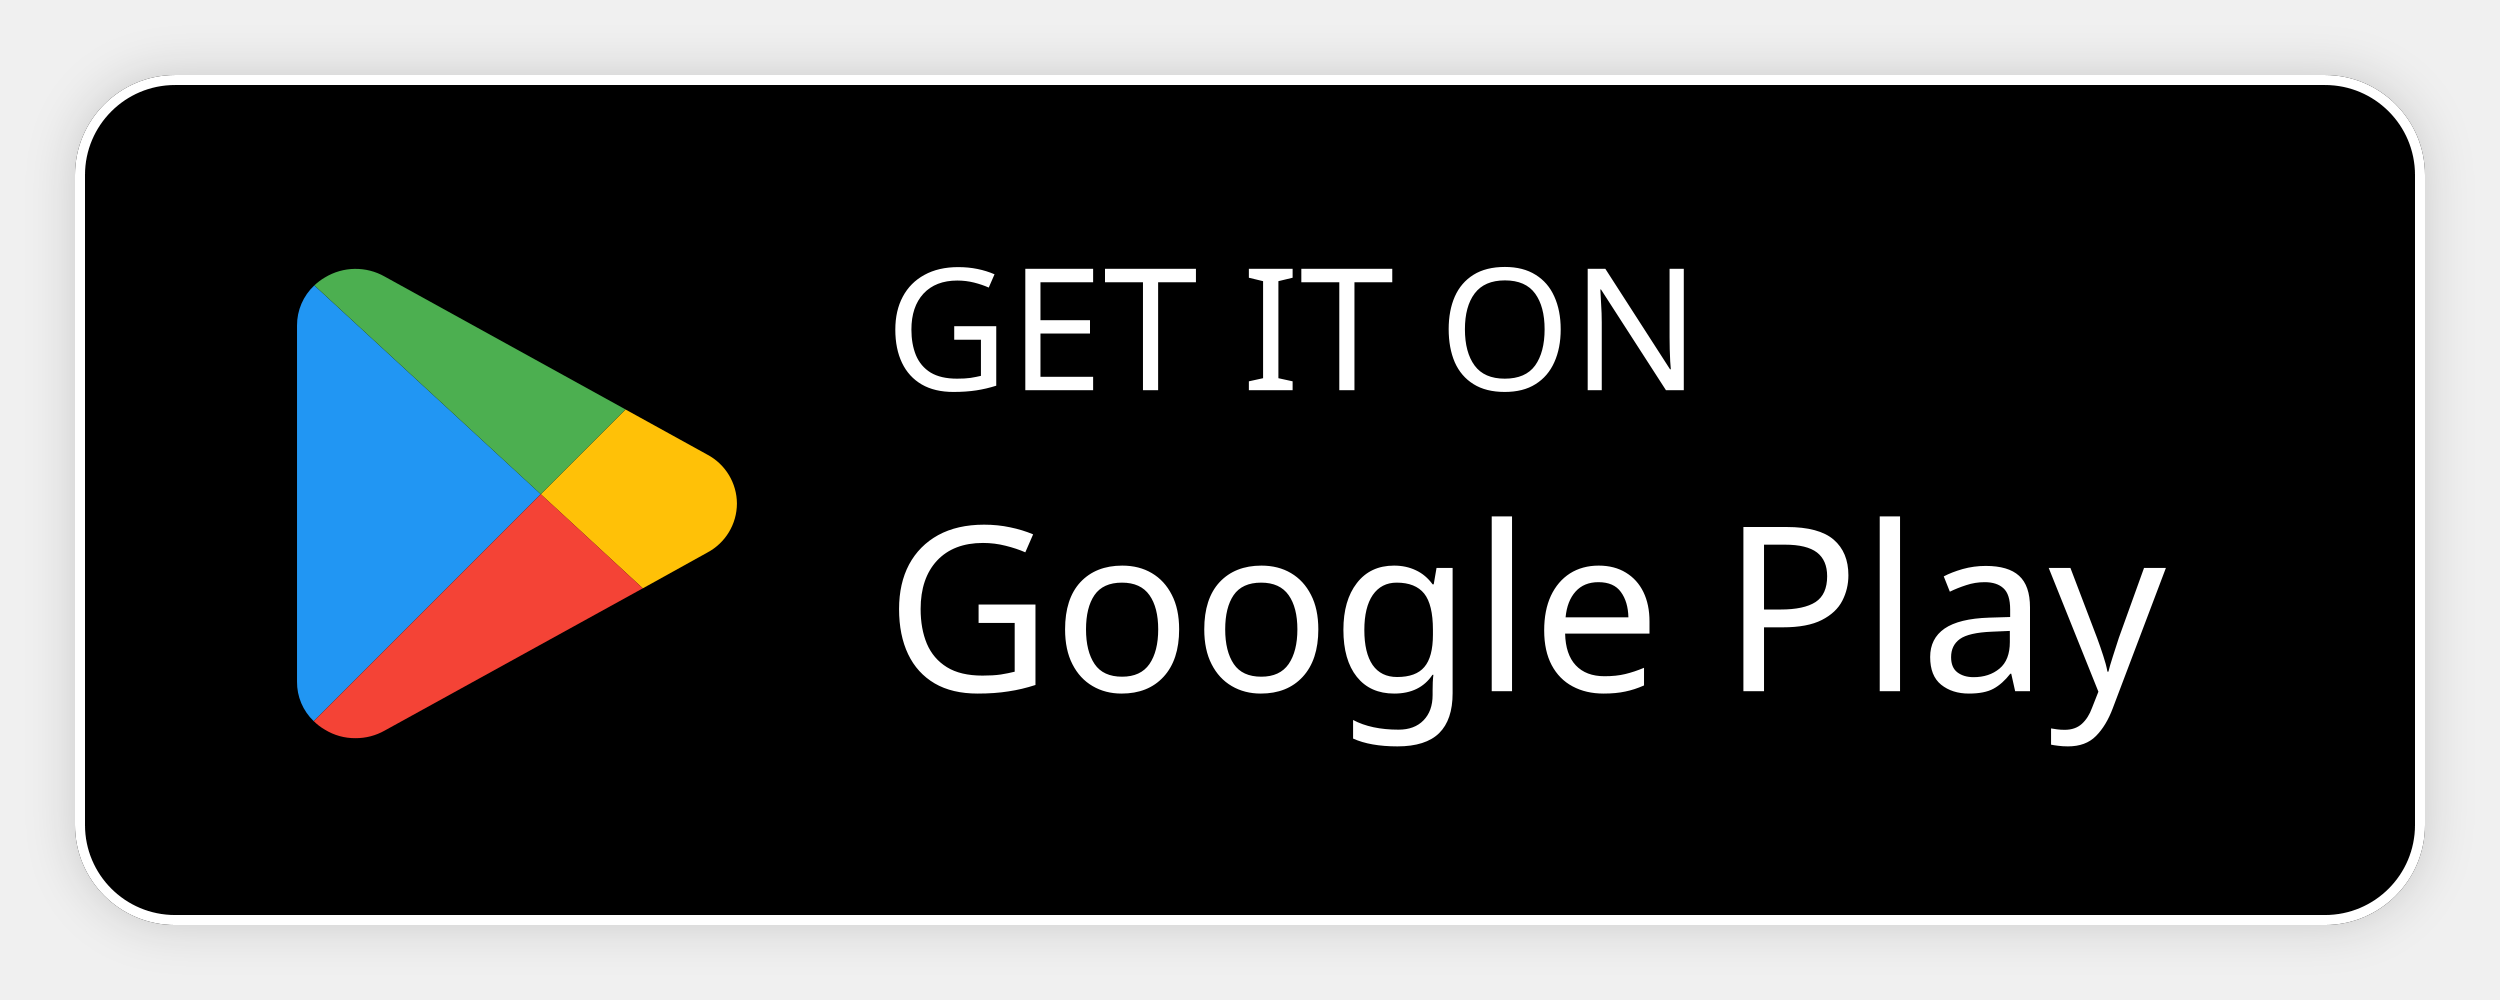
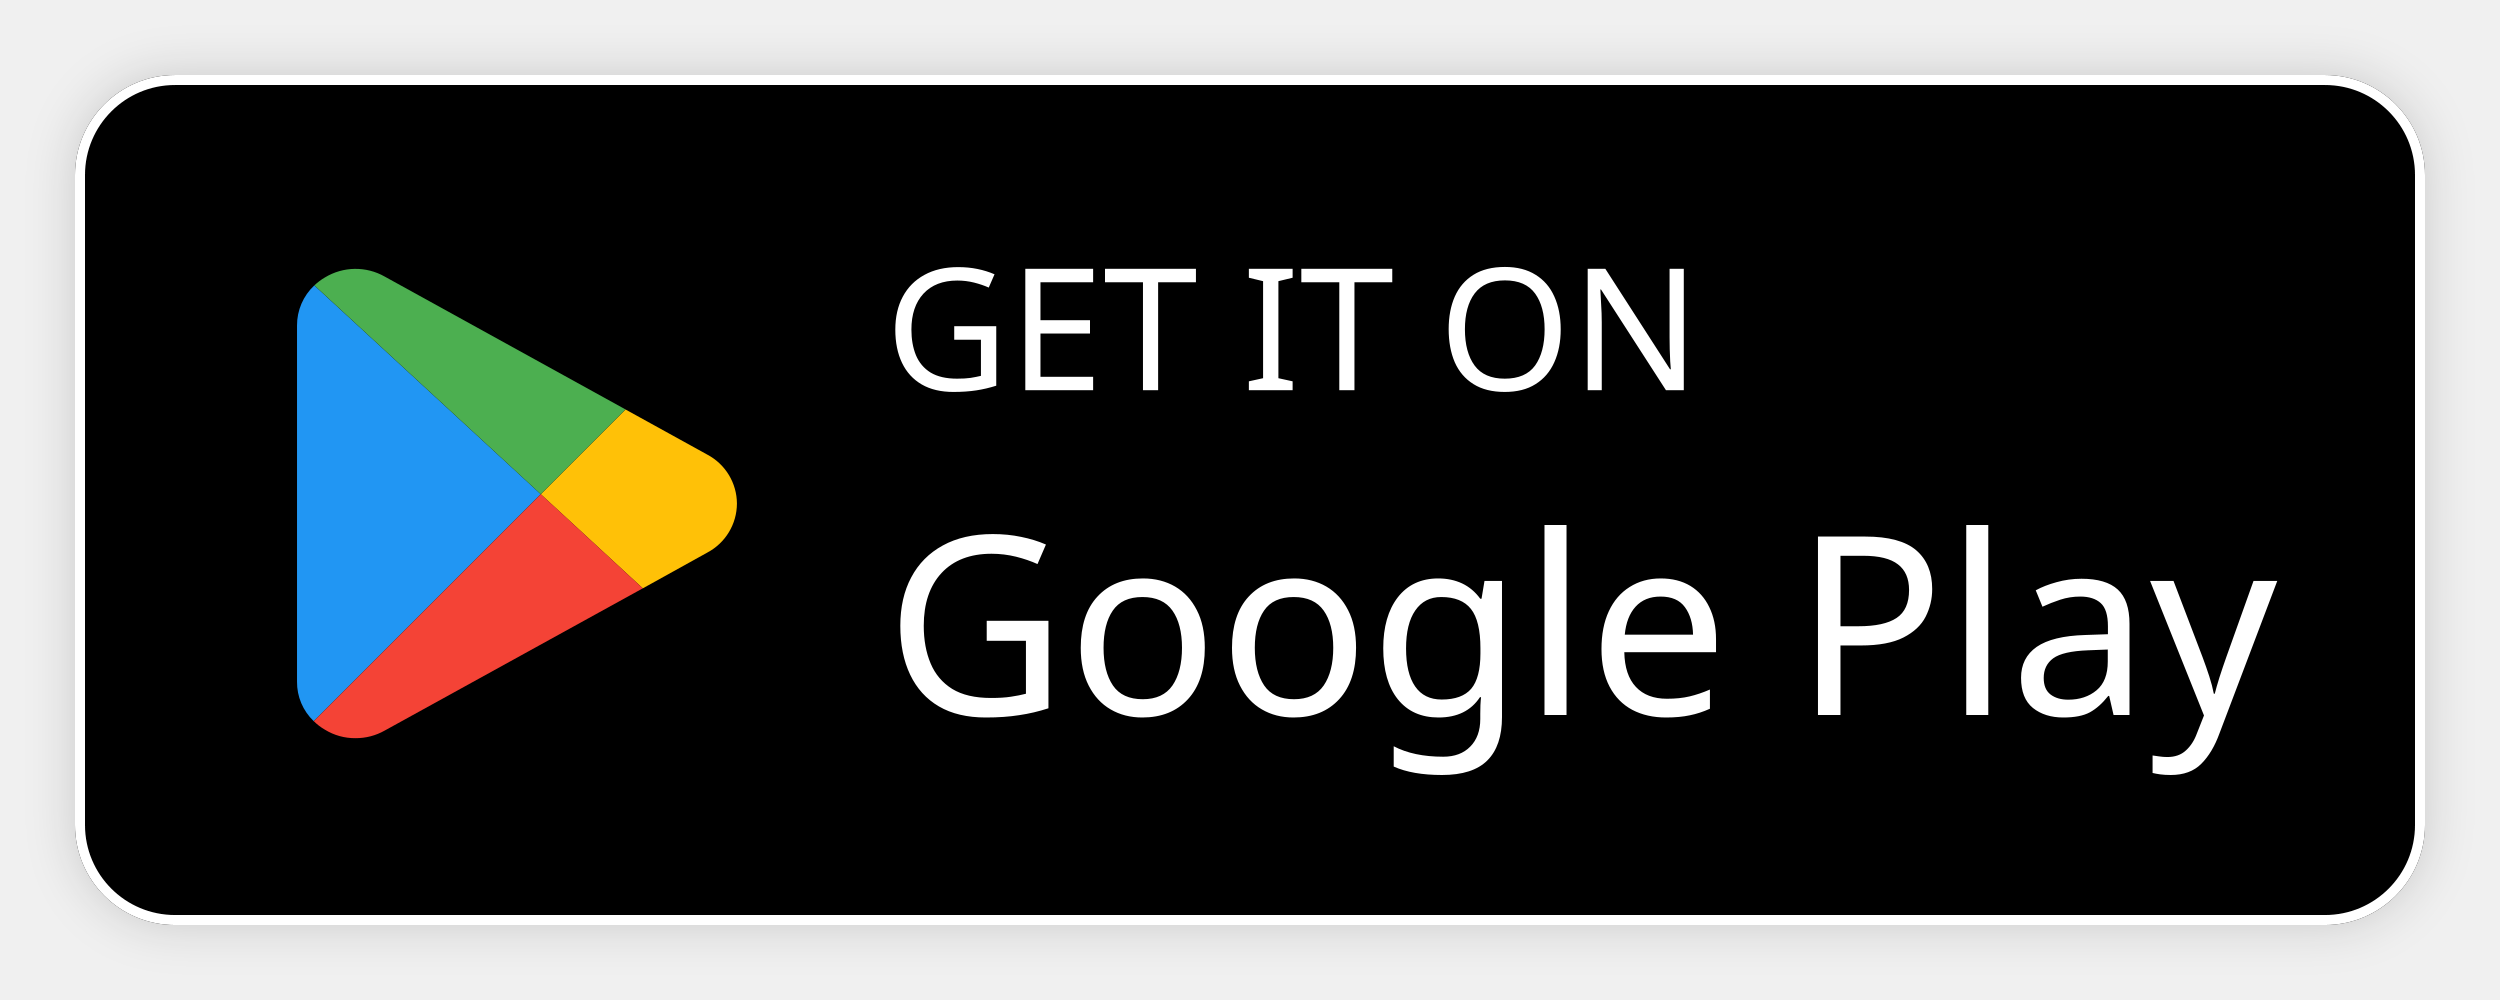
<svg xmlns="http://www.w3.org/2000/svg" width="250" height="100" viewBox="0 0 250 100">
  <defs>
-     <style>.a{stroke:#fff;}.b,.c{fill:#fff;}.b{font-size:17px;font-family:FranklinGothic-Book, Franklin Gothic Book;}.c{font-size:23px;font-family:FranklinGothic-Medium, Franklin Gothic;font-weight:500;}.d{fill:#2196f3;}.e{fill:#ffc107;}.f{fill:#4caf50;}.g{fill:#f44336;}.h{stroke:none;}.i{fill:none;}.j{filter:url(#a);}</style>
+     <style>.a{stroke:#fff;}.b,.c{fill:#fff;font-family:FranklinGothic-Book, Franklin Gothic Book;}.b{font-size:17px;}.c{font-size:25px;}.d{fill:#2196f3;}.e{fill:#ffc107;}.f{fill:#4caf50;}.g{fill:#f44336;}.h{stroke:none;}.i{fill:none;}.j{filter:url(#a);}</style>
    <filter id="a" x="0" y="0" width="250" height="100" filterUnits="userSpaceOnUse">
      <feOffset input="SourceAlpha" />
      <feGaussianBlur stdDeviation="2.5" result="b" />
      <feFlood flood-opacity="0.161" />
      <feComposite operator="in" in2="b" />
      <feComposite in="SourceGraphic" />
    </filter>
  </defs>
  <g transform="translate(7.5 7.902)">
    <g class="j" transform="matrix(1, 0, 0, 1, -7.5, -7.9)">
      <g class="a" transform="translate(7.5 7.5)">
        <rect class="h" width="235" height="85" rx="10" />
        <rect class="i" x="0.5" y="0.5" width="234" height="84" rx="9.5" />
      </g>
    </g>
    <text class="b" transform="translate(81 31.121)">
      <tspan x="0" y="0">GET IT ON</tspan>
    </text>
-     <text class="c" transform="translate(81 61.221)">
+     <text class="c" transform="translate(81 63.598)">
      <tspan x="0" y="0">Google Play</tspan>
    </text>
    <g transform="translate(22.204 18.986)">
      <path class="d" d="M40.413,38.886l-22.7,22.7a5.381,5.381,0,0,1-1.672-3.959v-35.6a5.454,5.454,0,0,1,1.73-4.018Z" transform="translate(-16.043 -16.356)" />
      <path class="e" d="M301.582,162.78a5.565,5.565,0,0,1-2.962,4.9l-6.452,3.578-8.006-7.39-2.2-2.024,8.475-8.475,8.182,4.516A5.565,5.565,0,0,1,301.582,162.78Z" transform="translate(-257.593 -139.311)" />
      <path class="f" d="M57.563,22.53,34.923,1.65A5.838,5.838,0,0,1,35.979.858,5.9,5.9,0,0,1,41.961.77L66.038,14.054Z" transform="translate(-33.193 0)" />
      <path class="g" d="M67.187,255.26,41.38,269.483a5.841,5.841,0,0,1-2.933.762,5.713,5.713,0,0,1-3.05-.85,5.332,5.332,0,0,1-1.114-.85l22.7-22.7,2.2,2.023Z" transform="translate(-32.611 -223.316)" />
    </g>
  </g>
</svg>
